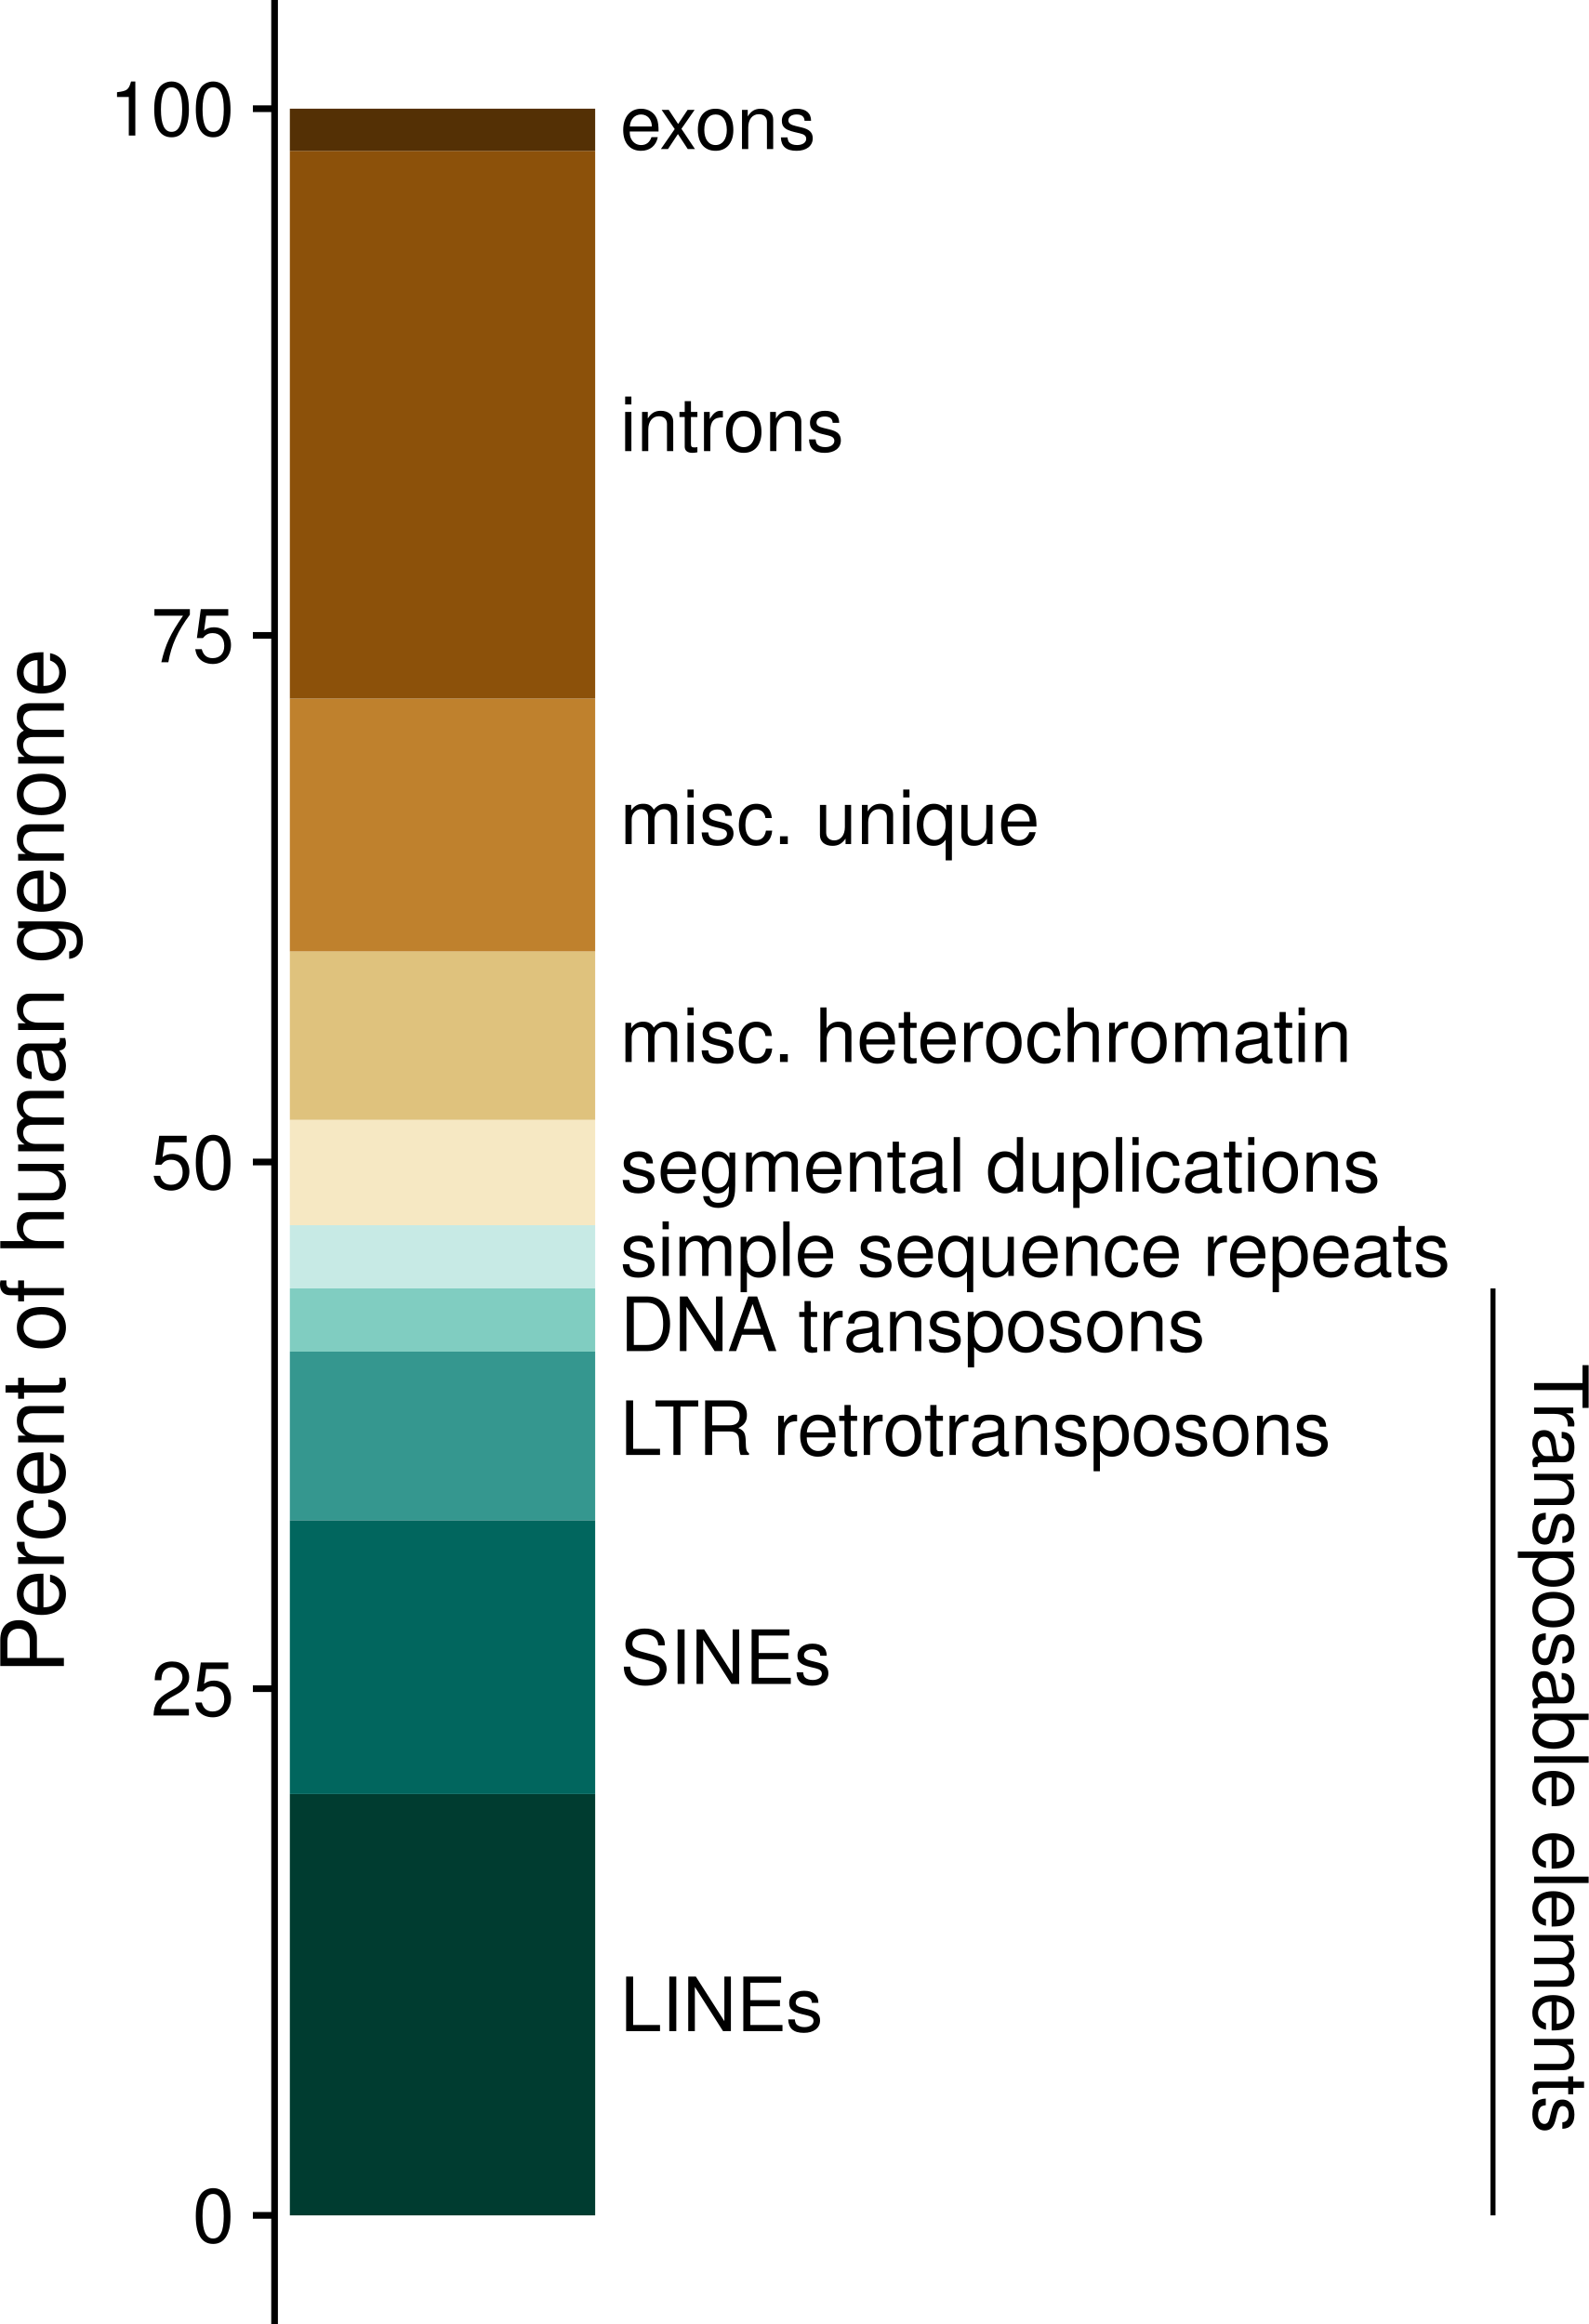
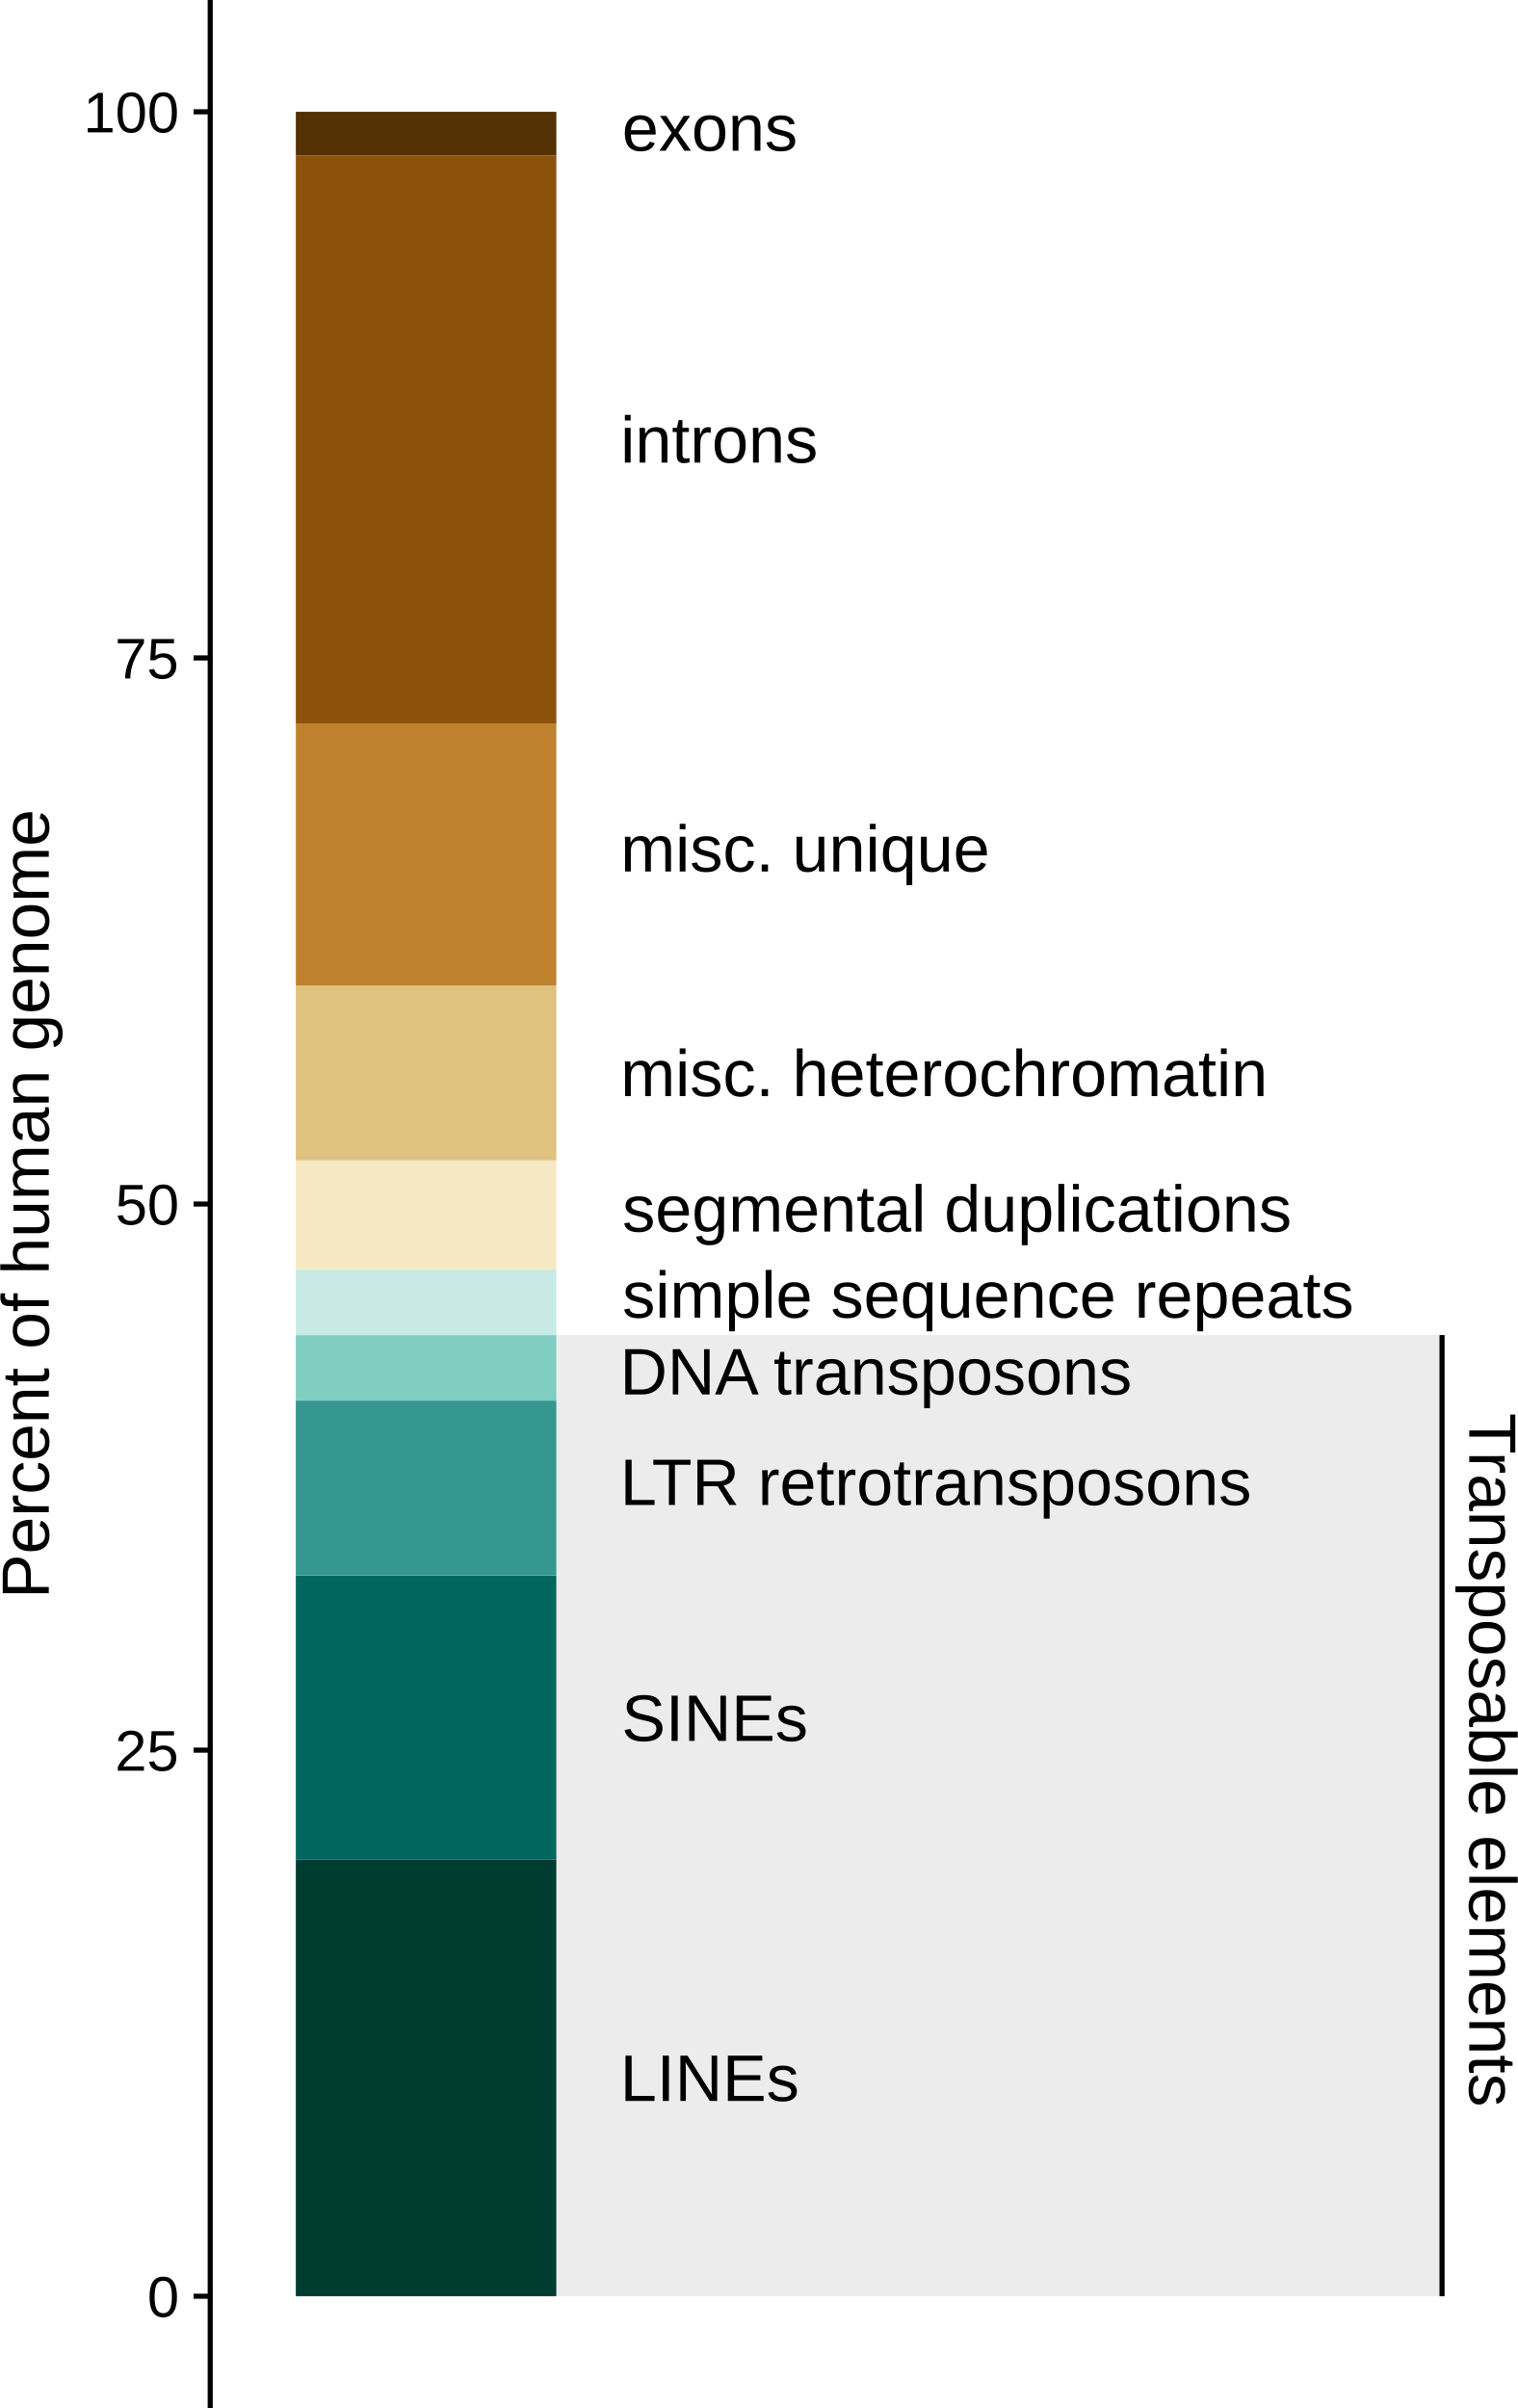
- <svg xmlns="http://www.w3.org/2000/svg" id="svg2" version="1.1" xml:space="preserve" width="318.492" height="466.013" viewBox="0 0 318.492 466.013">
-   <defs id="defs6">
-     <clipPath clipPathUnits="userSpaceOnUse" id="clipPath38">
-       <path d="m 55.12,29.48 53.86,0 0,371.74 -53.86,0 0,-371.74 z" id="path40" />
+ <svg xmlns="http://www.w3.org/2000/svg" viewBox="0 0 317.079 503.24" id="svg2" version="1.1" width="317.079" height="503.24">
+   <defs id="defs4">
+     <style type="text/css" id="style6">
+     line, polyline, path, rect, circle {
+       fill: none;
+       stroke: #000000;
+       stroke-linecap: round;
+       stroke-linejoin: round;
+       stroke-miterlimit: 10.00;
+     }
+   </style>
+   </defs>
+   <defs id="defs10">
+     <clipPath id="cpNTQuOTgyM3w0MTIuODE4fDUwOS4xNDF8Ni45NzM4NQ==">
+       <rect x="54.98" y="6.97" width="357.84" height="502.17" id="rect13" style="fill:none;stroke:#000000;stroke-linecap:round;stroke-linejoin:round;stroke-miterlimit:10" />
    </clipPath>
  </defs>
-   <g id="g10" transform="matrix(1.25,0,0,-1.25,-13.8525,502.1938)">
-     <g id="g12" />
-     <g id="g14" />
-     <g id="g16" />
-     <g id="g18" />
-     <g id="g20" />
-     <g id="g22" />
-     <g id="g24" />
-     <g id="g26" />
-     <g id="g28" />
-     <g id="g30" />
-     <g id="g32" />
-     <path d="m 57.57,46.37 48.97,0 0,67.59 -48.97,0 0,-67.59 z" style="fill:#003c30;fill-opacity:1;fill-rule:nonzero;stroke:none" id="path42" />
-     <path d="m 57.57,113.96 48.97,0 0,43.93 -48.97,0 0,-43.93 z" style="fill:#01665e;fill-opacity:1;fill-rule:nonzero;stroke:none" id="path44" />
-     <path d="m 57.57,157.9 48.97,0 0,27.04 -48.97,0 0,-27.04 z" style="fill:#35978f;fill-opacity:1;fill-rule:nonzero;stroke:none" id="path46" />
-     <path d="m 57.57,184.93 48.97,0 0,10.14 -48.97,0 0,-10.14 z" style="fill:#80cdc1;fill-opacity:1;fill-rule:nonzero;stroke:none" id="path48" />
-     <path d="m 57.57,195.07 48.97,0 0,10.14 -48.97,0 0,-10.14 z" style="fill:#c7eae5;fill-opacity:1;fill-rule:nonzero;stroke:none" id="path50" />
-     <path d="m 57.57,205.21 48.97,0 0,16.9 -48.97,0 0,-16.9 z" style="fill:#f6e8c3;fill-opacity:1;fill-rule:nonzero;stroke:none" id="path52" />
-     <path d="m 57.57,222.11 48.97,0 0,27.04 -48.97,0 0,-27.04 z" style="fill:#dfc27d;fill-opacity:1;fill-rule:nonzero;stroke:none" id="path54" />
-     <path d="m 57.57,249.14 48.97,0 0,40.55 -48.97,0 0,-40.55 z" style="fill:#bf812d;fill-opacity:1;fill-rule:nonzero;stroke:none" id="path56" />
-     <path d="m 57.57,289.69 48.97,0 0,87.87 -48.97,0 0,-87.87 z" style="fill:#8c510a;fill-opacity:1;fill-rule:nonzero;stroke:none" id="path58" />
-     <path d="m 57.57,377.56 48.97,0 0,6.76 -48.97,0 0,-6.76 z" style="fill:#543005;fill-opacity:1;fill-rule:nonzero;stroke:none" id="path60" />
-     <g id="g62" />
-     <g id="g64" />
-     <g id="g66" />
-     <g id="g68" />
-     <g id="g70" />
-     <g id="g72" />
-     <g id="g74" />
-     <g id="g76" />
-     <g id="g78" />
-     <g id="g80" />
-     <g id="g82" />
-     <g id="g84" />
-     <g id="g86">
-       <path d="m 55.12,29.48 0,371.74" style="fill:none;stroke:#000000;stroke-width:1.07;stroke-linecap:square;stroke-linejoin:round;stroke-miterlimit:10;stroke-dasharray:none;stroke-opacity:1" id="path88" />
-     </g>
-     <g id="g90" />
-     <g id="g92" />
-     <g id="g94">
-       <text transform="matrix(1,0,0,-1,41.97,42.07)" style="font-variant:normal;font-weight:normal;font-size:12px;font-family:Helvetica;-inkscape-font-specification:Helvetica;writing-mode:lr-tb;fill:#000000;fill-opacity:1;fill-rule:nonzero;stroke:none" id="text96">
-         <tspan x="0" y="0" id="tspan98">0</tspan>
-       </text>
-       <text transform="matrix(1,0,0,-1,35.3,126.55)" style="font-variant:normal;font-weight:normal;font-size:12px;font-family:Helvetica;-inkscape-font-specification:Helvetica;writing-mode:lr-tb;fill:#000000;fill-opacity:1;fill-rule:nonzero;stroke:none" id="text100">
-         <tspan x="0 6.672" y="0" id="tspan102">25</tspan>
-       </text>
-       <text transform="matrix(1,0,0,-1,35.3,211.04)" style="font-variant:normal;font-weight:normal;font-size:12px;font-family:Helvetica;-inkscape-font-specification:Helvetica;writing-mode:lr-tb;fill:#000000;fill-opacity:1;fill-rule:nonzero;stroke:none" id="text104">
-         <tspan x="0 6.672" y="0" id="tspan106">50</tspan>
-       </text>
-       <text transform="matrix(1,0,0,-1,35.3,295.52)" style="font-variant:normal;font-weight:normal;font-size:12px;font-family:Helvetica;-inkscape-font-specification:Helvetica;writing-mode:lr-tb;fill:#000000;fill-opacity:1;fill-rule:nonzero;stroke:none" id="text108">
-         <tspan x="0 6.672" y="0" id="tspan110">75</tspan>
-       </text>
-       <text transform="matrix(1,0,0,-1,28.63,380.01)" style="font-variant:normal;font-weight:normal;font-size:12px;font-family:Helvetica;-inkscape-font-specification:Helvetica;writing-mode:lr-tb;fill:#000000;fill-opacity:1;fill-rule:nonzero;stroke:none" id="text112">
-         <tspan x="0 6.672 13.344" y="0" id="tspan114">100</tspan>
-       </text>
-     </g>
-     <g id="g116" />
-     <g id="g118">
-       <path d="m 51.64,46.37 3.48,0" style="fill:none;stroke:#000000;stroke-width:1.07;stroke-linecap:butt;stroke-linejoin:round;stroke-miterlimit:10;stroke-dasharray:none;stroke-opacity:1" id="path120" />
-       <path d="m 51.64,130.86 3.48,0" style="fill:none;stroke:#000000;stroke-width:1.07;stroke-linecap:butt;stroke-linejoin:round;stroke-miterlimit:10;stroke-dasharray:none;stroke-opacity:1" id="path122" />
-       <path d="m 51.64,215.35 3.48,0" style="fill:none;stroke:#000000;stroke-width:1.07;stroke-linecap:butt;stroke-linejoin:round;stroke-miterlimit:10;stroke-dasharray:none;stroke-opacity:1" id="path124" />
-       <path d="m 51.64,299.83 3.48,0" style="fill:none;stroke:#000000;stroke-width:1.07;stroke-linecap:butt;stroke-linejoin:round;stroke-miterlimit:10;stroke-dasharray:none;stroke-opacity:1" id="path126" />
-       <path d="m 51.64,384.32 3.48,0" style="fill:none;stroke:#000000;stroke-width:1.07;stroke-linecap:butt;stroke-linejoin:round;stroke-miterlimit:10;stroke-dasharray:none;stroke-opacity:1" id="path128" />
-     </g>
-     <g id="g130" />
-     <g id="g132" />
-     <g id="g134" />
-     <g id="g136" />
-     <g id="g138" />
-     <g id="g140" />
-     <g id="g142" />
-     <g id="g144" />
-     <g id="g146" />
-     <g id="g148" />
-     <g id="g150" />
-     <g id="g152" />
-     <g id="g154" />
-     <g id="g156" />
-     <g id="g158" />
-     <g id="g160" />
-     <g id="g162">
-       <text transform="matrix(0,1,1,0,21.33,133.21)" style="font-variant:normal;font-weight:normal;font-size:14px;font-family:Helvetica;-inkscape-font-specification:Helvetica;writing-mode:lr-tb;fill:#000000;fill-opacity:1;fill-rule:nonzero;stroke:none" id="text164">
-         <tspan x="0 8.638 16.422 21.084 28.084 35.868 43.652 47.544 51.436 59.22 63.112 67.004 74.788 82.572 94.234 102.018 109.802 113.694 121.478 129.262 137.046 144.83 156.492" y="0" id="tspan166">Percent of human genome</tspan>
-       </text>
-     </g>
-     <g id="g168" />
-     <g id="g170" />
-     <g id="g172" />
-     <g id="g174" />
-     <g id="g176" />
-     <g id="g178" />
-     <g id="g180" />
-     <g id="g182" />
-     <g id="g184" />
-     <g id="g186" />
-     <g id="g188" />
-     <g id="g190" />
-     <g id="g192" />
-     <g id="g198" />
-     <g id="g200" />
-     <g id="g202" />
-     <g id="g208" />
-     <g id="g210" />
-     <g id="g212" />
-     <g id="g218" />
-     <g id="g220" />
-     <g id="g222" />
-     <g id="g228" />
-     <g id="g230" />
-     <g id="g232" />
-     <g id="g238" />
-     <g id="g240" />
-     <g id="g242" />
-     <g id="g248" />
-     <g id="g250" />
-     <g id="g252" />
-     <g id="g258" />
-     <g id="g260" />
-     <g id="g262" />
-     <g id="g268" />
-     <g id="g270" />
-     <g id="g272" />
-     <g id="g278" />
-     <g id="g280" />
-     <g id="g282" />
-     <g id="g288" />
-     <g id="g290" transform="translate(-32,104.164)">
-       <text transform="matrix(1,0,0,-1,142.55,273.68)" style="font-variant:normal;font-weight:normal;font-size:12px;font-family:Helvetica;-inkscape-font-specification:Helvetica;writing-mode:lr-tb;fill:#000000;fill-opacity:1;fill-rule:nonzero;stroke:none" id="text292">
-         <tspan x="0 6.312 12.312 18.984 25.656" y="0" id="tspan294">exons</tspan>
-       </text>
-     </g>
-     <g id="g296" />
-     <g id="g298" transform="translate(-32,70.109)">
-       <text transform="matrix(1,0,0,-1,142.55,259.28)" style="font-variant:normal;font-weight:normal;font-size:12px;font-family:Helvetica;-inkscape-font-specification:Helvetica;writing-mode:lr-tb;fill:#000000;fill-opacity:1;fill-rule:nonzero;stroke:none" id="text300">
-         <tspan x="0 2.664 9.336 12.672 16.668 23.34 30.012" y="0" id="tspan302">introns</tspan>
-       </text>
-     </g>
-     <g id="g304" />
-     <g id="g306" transform="translate(-32,21.469)">
-       <text transform="matrix(1,0,0,-1,142.55,244.88)" style="font-variant:normal;font-weight:normal;font-size:12px;font-family:Helvetica;-inkscape-font-specification:Helvetica;writing-mode:lr-tb;fill:#000000;fill-opacity:1;fill-rule:nonzero;stroke:none" id="text308">
-         <tspan x="0 9.996 12.66 18.66 24.66 27.996 31.332 38.004 44.676 47.34 54.012 60.684" y="0" id="tspan310">misc. unique</tspan>
-       </text>
-     </g>
-     <g id="g312" />
-     <g id="g314" transform="translate(-32,0.914)">
-       <text transform="matrix(1,0,0,-1,142.55,230.48)" style="font-variant:normal;font-weight:normal;font-size:12px;font-family:Helvetica;-inkscape-font-specification:Helvetica;writing-mode:lr-tb;fill:#000000;fill-opacity:1;fill-rule:nonzero;stroke:none" id="text316">
-         <tspan x="0 9.996 12.66 18.66 24.66 27.996 31.332 38.004 44.676 48.012 54.684 58.68 65.352 71.352 78.024 82.02 88.692 98.688 105.36 108.696 111.36" y="0" id="tspan318">misc. heterochromatin</tspan>
-       </text>
-     </g>
-     <g id="g320" />
-     <g id="g322" transform="translate(-32,-5.486)">
-       <text transform="matrix(1,0,0,-1,142.55,216.08)" style="font-variant:normal;font-weight:normal;font-size:12px;font-family:Helvetica;-inkscape-font-specification:Helvetica;writing-mode:lr-tb;fill:#000000;fill-opacity:1;fill-rule:nonzero;stroke:none" id="text324">
-         <tspan x="0 6 12.672 19.344 29.34 36.012 42.684 46.02 52.692 55.356 58.692 65.364 72.036 78.708 81.372 84.036 90.036 96.708 100.044 102.708 109.38 116.052" y="0" id="tspan326">segmental duplications</tspan>
-       </text>
-     </g>
-     <g id="g328" />
-     <g id="g330" transform="translate(-32,-4.606)">
-       <text transform="matrix(1,0,0,-1,142.55,201.68)" style="font-variant:normal;font-weight:normal;font-size:12px;font-family:Helvetica;-inkscape-font-specification:Helvetica;writing-mode:lr-tb;fill:#000000;fill-opacity:1;fill-rule:nonzero;stroke:none" id="text332">
-         <tspan x="0 6 8.664 18.66 25.332 27.996 34.668 38.004 44.004 50.676 57.348 64.02 70.692 77.364 83.364 90.036 93.372 97.368 104.04 110.712 117.384 124.056 127.392" y="0" id="tspan334">simple sequence repeats</tspan>
-       </text>
-     </g>
-     <g id="g336" />
-     <g id="g338" transform="translate(-32,-2.258554)">
-       <text transform="matrix(1,0,0,-1,142.55,187.28)" style="font-variant:normal;font-weight:normal;font-size:12px;font-family:Helvetica;-inkscape-font-specification:Helvetica;writing-mode:lr-tb;fill:#000000;fill-opacity:1;fill-rule:nonzero;stroke:none" id="text340">
-         <tspan x="0 8.664 17.328 25.332 28.668 32.004 35.88 42.552 49.224 55.224 61.896 68.568 74.568 81.24 87.912" y="0" id="tspan342">DNA transposons</tspan>
-       </text>
-     </g>
-     <g id="g344" />
-     <g id="g346" transform="translate(-32,-4.526)">
-       <text transform="matrix(1,0,0,-1,142.55,172.88)" style="font-variant:normal;font-weight:normal;font-size:12px;font-family:Helvetica;-inkscape-font-specification:Helvetica;writing-mode:lr-tb;fill:#000000;fill-opacity:1;fill-rule:nonzero;stroke:none" id="text348">
-         <tspan x="0 5.352 12.684 21.348 24.684 28.68 35.352 38.688 42.684 49.356 52.692 56.568 63.24 69.912 75.912 82.584 89.256 95.256 101.928 108.6" y="0" id="tspan350">LTR retrotransposons</tspan>
-       </text>
-     </g>
-     <g id="g352" />
-     <g id="g354" transform="translate(-32,-26.863)">
-       <text transform="matrix(1,0,0,-1,142.55,158.48)" style="font-variant:normal;font-weight:normal;font-size:12px;font-family:Helvetica;-inkscape-font-specification:Helvetica;writing-mode:lr-tb;fill:#000000;fill-opacity:1;fill-rule:nonzero;stroke:none" id="text356">
-         <tspan x="0 8.004 11.34 20.004 28.008" y="0" id="tspan358">SINEs</tspan>
-       </text>
-     </g>
-     <g id="g360" />
-     <g id="g362" transform="translate(-32,-68.151)">
-       <text transform="matrix(1,0,0,-1,142.55,144.08)" style="font-variant:normal;font-weight:normal;font-size:12px;font-family:Helvetica;-inkscape-font-specification:Helvetica;writing-mode:lr-tb;fill:#000000;fill-opacity:1;fill-rule:nonzero;stroke:none" id="text364">
-         <tspan x="0 6.672 10.008 18.672 26.676" y="0" id="tspan366">LINEs</tspan>
-       </text>
-     </g>
-     <g id="g368" />
-     <g id="g370" />
-     <g id="g372" />
-     <g id="g374" />
-     <g id="g376" />
-     <g id="g378" />
-     <g id="g380" />
-     <g id="g382" />
-     <g id="g384" />
-     <g id="g386" />
-     <path style="fill:none;fill-rule:evenodd;stroke:#000000;stroke-width:0.8px;stroke-linecap:butt;stroke-linejoin:miter;stroke-opacity:1" d="m 250.54,195.07 0,-148.7" id="path4535" />
-     <g transform="matrix(0,-1,1,0,69.848,325.5641)" id="g4537">
-       <text id="text4539" style="font-style:normal;font-variant:normal;font-weight:normal;font-stretch:normal;font-size:12px;line-height:125%;font-family:Helvetica;-inkscape-font-specification:'Helvetica, Normal';text-align:start;writing-mode:lr-tb;text-anchor:start;fill:#000000;fill-opacity:1;fill-rule:nonzero;stroke:none" transform="matrix(1,0,0,-1,142.55,187.28)">
-         <tspan id="tspan4543" x="0" y="0">Transposable elements</tspan>
-       </text>
-     </g>
-   </g>
+   <rect style="color:#000000;clip-rule:nonzero;display:inline;overflow:visible;visibility:visible;opacity:1;isolation:auto;mix-blend-mode:normal;color-interpolation:sRGB;color-interpolation-filters:linearRGB;solid-color:#000000;solid-opacity:1;fill:#ececec;fill-opacity:1;fill-rule:nonzero;stroke:none;stroke-width:2.739;stroke-linecap:butt;stroke-linejoin:miter;stroke-miterlimit:4;stroke-dasharray:5.478, 2.739, 1.369, 2.739;stroke-dashoffset:0;stroke-opacity:1;marker:none;marker-start:none;marker-mid:none;marker-end:none;paint-order:fill markers stroke;color-rendering:auto;image-rendering:auto;shape-rendering:auto;text-rendering:auto;enable-background:accumulate" id="rect3525" width="185.101" height="200.86" x="116.269" y="279.015" />
+   <rect x="72.87" y="395.01" width="322.05" height="91.3" style="fill:#003c30;stroke:none;stroke-width:1.07;stroke-linecap:butt;stroke-linejoin:round;stroke-miterlimit:10" clip-path="url(#cpNTQuOTgyM3w0MTIuODE4fDUwOS4xNDF8Ni45NzM4NQ==)" id="rect15" transform="matrix(0.1690627,0,0,1,49.50279,-6.435015)" />
+   <rect x="72.87" y="335.67" width="322.05" height="59.35" style="fill:#01665e;stroke:none;stroke-width:1.07;stroke-linecap:butt;stroke-linejoin:round;stroke-miterlimit:10" clip-path="url(#cpNTQuOTgyM3w0MTIuODE4fDUwOS4xNDF8Ni45NzM4NQ==)" id="rect17" transform="matrix(0.1690627,0,0,1,49.50279,-6.435015)" />
+   <rect x="72.87" y="299.14" width="322.05" height="36.52" style="fill:#35978f;stroke:none;stroke-width:1.07;stroke-linecap:butt;stroke-linejoin:round;stroke-miterlimit:10" clip-path="url(#cpNTQuOTgyM3w0MTIuODE4fDUwOS4xNDF8Ni45NzM4NQ==)" id="rect19" transform="matrix(0.1690627,0,0,1,49.50279,-6.435015)" />
+   <rect x="72.87" y="285.45" width="322.05" height="13.7" style="fill:#80cdc1;stroke:none;stroke-width:1.07;stroke-linecap:butt;stroke-linejoin:round;stroke-miterlimit:10" clip-path="url(#cpNTQuOTgyM3w0MTIuODE4fDUwOS4xNDF8Ni45NzM4NQ==)" id="rect21" transform="matrix(0.1690627,0,0,1,49.50279,-6.435015)" />
+   <rect x="72.87" y="271.75" width="322.05" height="13.7" style="fill:#c7eae5;stroke:none;stroke-width:1.07;stroke-linecap:butt;stroke-linejoin:round;stroke-miterlimit:10" clip-path="url(#cpNTQuOTgyM3w0MTIuODE4fDUwOS4xNDF8Ni45NzM4NQ==)" id="rect23" transform="matrix(0.1690627,0,0,1,49.50279,-6.435015)" />
+   <rect x="72.87" y="248.93" width="322.05" height="22.83" style="fill:#f6e8c3;stroke:none;stroke-width:1.07;stroke-linecap:butt;stroke-linejoin:round;stroke-miterlimit:10" clip-path="url(#cpNTQuOTgyM3w0MTIuODE4fDUwOS4xNDF8Ni45NzM4NQ==)" id="rect25" transform="matrix(0.1690627,0,0,1,49.50279,-6.435004)" />
+   <rect x="72.87" y="212.41" width="322.05" height="36.52" style="fill:#dfc27d;stroke:none;stroke-width:1.07;stroke-linecap:butt;stroke-linejoin:round;stroke-miterlimit:10" clip-path="url(#cpNTQuOTgyM3w0MTIuODE4fDUwOS4xNDF8Ni45NzM4NQ==)" id="rect27" transform="matrix(0.1690627,0,0,1,49.50279,-6.435015)" />
+   <rect x="72.87" y="157.62" width="322.05" height="54.78" style="fill:#bf812d;stroke:none;stroke-width:1.07;stroke-linecap:butt;stroke-linejoin:round;stroke-miterlimit:10" clip-path="url(#cpNTQuOTgyM3w0MTIuODE4fDUwOS4xNDF8Ni45NzM4NQ==)" id="rect29" transform="matrix(0.1690627,0,0,1,49.50279,-6.435015)" />
+   <rect x="72.87" y="38.93" width="322.05" height="118.69" style="fill:#8c510a;stroke:none;stroke-width:1.07;stroke-linecap:butt;stroke-linejoin:round;stroke-miterlimit:10" clip-path="url(#cpNTQuOTgyM3w0MTIuODE4fDUwOS4xNDF8Ni45NzM4NQ==)" id="rect31" transform="matrix(0.1690627,0,0,1,49.50279,-6.435015)" />
+   <rect x="72.87" y="29.8" width="322.05" height="9.13" style="fill:#543005;stroke:none;stroke-width:1.07;stroke-linecap:butt;stroke-linejoin:round;stroke-miterlimit:10" clip-path="url(#cpNTQuOTgyM3w0MTIuODE4fDUwOS4xNDF8Ni45NzM4NQ==)" id="rect33" transform="matrix(0.1690627,0,0,1,49.50279,-6.435015)" />
+   <text id="text37" lengthAdjust="spacingAndGlyphs" textLength="29.48px" style="font-style:normal;font-variant:normal;font-weight:normal;font-stretch:normal;font-size:13.75px;line-height:125%;font-family:Arial;-inkscape-font-specification:'Arial, Normal';text-align:start;writing-mode:lr-tb;text-anchor:start" y="31.495" x="130.001" clip-path="none">exons</text>
+   <text id="text41" lengthAdjust="spacingAndGlyphs" textLength="33.16px" style="font-style:normal;font-variant:normal;font-weight:normal;font-stretch:normal;font-size:13.75px;line-height:125%;font-family:Arial;-inkscape-font-specification:'Arial, Normal';text-align:start;writing-mode:lr-tb;text-anchor:start" y="96.681" x="129.672" clip-path="none">introns</text>
+   <text id="text45" lengthAdjust="spacingAndGlyphs" textLength="62.01px" style="font-style:normal;font-variant:normal;font-weight:normal;font-stretch:normal;font-size:13.75px;line-height:125%;font-family:Arial;-inkscape-font-specification:'Arial, Normal';text-align:start;writing-mode:lr-tb;text-anchor:start" y="182.13" x="129.678" clip-path="none">misc. unique</text>
+   <text id="text49" lengthAdjust="spacingAndGlyphs" textLength="108.67px" style="font-style:normal;font-variant:normal;font-weight:normal;font-stretch:normal;font-size:13.75px;line-height:125%;font-family:Arial;-inkscape-font-specification:'Arial, Normal';text-align:start;writing-mode:lr-tb;text-anchor:start" y="229.076" x="129.678" clip-path="none">misc. heterochromatin</text>
+   <text id="text53" lengthAdjust="spacingAndGlyphs" textLength="112.38px" style="font-style:normal;font-variant:normal;font-weight:normal;font-stretch:normal;font-size:13.75px;line-height:125%;font-family:Arial;-inkscape-font-specification:'Arial, Normal';text-align:start;writing-mode:lr-tb;text-anchor:start" y="257.384" x="130.066" clip-path="none">segmental duplications</text>
+   <text id="text57" lengthAdjust="spacingAndGlyphs" textLength="122.82px" style="font-style:normal;font-variant:normal;font-weight:normal;font-stretch:normal;font-size:13.75px;line-height:125%;font-family:Arial;-inkscape-font-specification:'Arial, Normal';text-align:start;writing-mode:lr-tb;text-anchor:start" y="275.37" x="130.066" clip-path="none">simple sequence repeats</text>
+   <text id="text61" lengthAdjust="spacingAndGlyphs" textLength="86.57px" style="font-style:normal;font-variant:normal;font-weight:normal;font-stretch:normal;font-size:13.75px;line-height:125%;font-family:Arial;-inkscape-font-specification:'Arial, Normal';text-align:start;writing-mode:lr-tb;text-anchor:start" y="291.42" x="129.554" clip-path="none">DNA transposons</text>
+   <text id="text65" lengthAdjust="spacingAndGlyphs" textLength="106.83px" style="font-style:normal;font-variant:normal;font-weight:normal;font-stretch:normal;font-size:13.75px;line-height:125%;font-family:Arial;-inkscape-font-specification:'Arial, Normal';text-align:start;writing-mode:lr-tb;text-anchor:start" y="314.52" x="129.597" clip-path="none">LTR retrotransposons</text>
+   <text id="text69" lengthAdjust="spacingAndGlyphs" textLength="31.31px" style="font-style:normal;font-variant:normal;font-weight:normal;font-stretch:normal;font-size:13.75px;line-height:125%;font-family:Arial;-inkscape-font-specification:'Arial, Normal';text-align:start;writing-mode:lr-tb;text-anchor:start" y="363.831" x="129.909" clip-path="none">SINEs</text>
+   <text id="text73" lengthAdjust="spacingAndGlyphs" textLength="30.08px" style="font-style:normal;font-variant:normal;font-weight:normal;font-stretch:normal;font-size:13.75px;line-height:125%;font-family:Arial;-inkscape-font-specification:'Arial, Normal';text-align:start;writing-mode:lr-tb;text-anchor:start" y="439.066" x="129.597" clip-path="none">LINEs</text>
+   <defs id="defs75">
+     <clipPath id="cpMHw1OTIuNDQxfDUzOC41ODN8MA==">
+       <rect x="0" y="0" width="592.44" height="538.58" id="rect78" style="fill:none;stroke:#000000;stroke-linecap:round;stroke-linejoin:round;stroke-miterlimit:10" />
+     </clipPath>
+   </defs>
+   <polyline points="54.98,509.14 54.98,6.97 " style="fill:none;stroke:#000000;stroke-width:1.07;stroke-linecap:square;stroke-linejoin:round;stroke-miterlimit:10" clip-path="url(#cpMHw1OTIuNDQxfDUzOC41ODN8MA==)" id="polyline80" transform="translate(-11.04762,-6.435015)" />
+   <text id="text84" lengthAdjust="spacingAndGlyphs" textLength="6.67px" style="font-size:12px;font-family:Arial" y="484.175" x="30.782">0</text>
+   <text id="text88" lengthAdjust="spacingAndGlyphs" textLength="13.35px" style="font-size:12px;font-family:Arial" y="370.045" x="24.009">25</text>
+   <text id="text92" lengthAdjust="spacingAndGlyphs" textLength="13.35px" style="font-size:12px;font-family:Arial" y="255.915" x="24.103">50</text>
+   <text id="text96" lengthAdjust="spacingAndGlyphs" textLength="13.35px" style="font-size:12px;font-family:Arial" y="141.795" x="24.009">75</text>
+   <text id="text100" lengthAdjust="spacingAndGlyphs" textLength="20.02px" style="font-size:12px;font-family:Arial" y="27.665" x="17.423">100</text>
+   <polyline points="51.50,486.32 54.98,486.32 " style="fill:none;stroke:#000000;stroke-width:1.07;stroke-linecap:butt;stroke-linejoin:round;stroke-miterlimit:10" clip-path="url(#cpMHw1OTIuNDQxfDUzOC41ODN8MA==)" id="polyline102" transform="translate(-11.04762,-6.435015)" />
+   <polyline points="51.50,372.19 54.98,372.19 " style="fill:none;stroke:#000000;stroke-width:1.07;stroke-linecap:butt;stroke-linejoin:round;stroke-miterlimit:10" clip-path="url(#cpMHw1OTIuNDQxfDUzOC41ODN8MA==)" id="polyline104" transform="translate(-11.04762,-6.435015)" />
+   <polyline points="51.50,258.06 54.98,258.06 " style="fill:none;stroke:#000000;stroke-width:1.07;stroke-linecap:butt;stroke-linejoin:round;stroke-miterlimit:10" clip-path="url(#cpMHw1OTIuNDQxfDUzOC41ODN8MA==)" id="polyline106" transform="translate(-11.04762,-6.435015)" />
+   <polyline points="51.50,143.93 54.98,143.93 " style="fill:none;stroke:#000000;stroke-width:1.07;stroke-linecap:butt;stroke-linejoin:round;stroke-miterlimit:10" clip-path="url(#cpMHw1OTIuNDQxfDUzOC41ODN8MA==)" id="polyline108" transform="translate(-11.04762,-6.435015)" />
+   <polyline points="51.50,29.80 54.98,29.80 " style="fill:none;stroke:#000000;stroke-width:1.07;stroke-linecap:butt;stroke-linejoin:round;stroke-miterlimit:10" clip-path="url(#cpMHw1OTIuNDQxfDUzOC41ODN8MA==)" id="polyline110" transform="translate(-11.04762,-6.435015)" />
+   <text id="text114" lengthAdjust="spacingAndGlyphs" textLength="164.99px" style="font-size:14px;font-family:Arial" transform="matrix(0,-1,1,0,0,0)" x="-334.115" y="10.192">Percent of human genome</text>
+   <text transform="matrix(0,1,-1,0,0,0)" style="font-style:normal;font-variant:normal;font-weight:normal;font-stretch:normal;font-size:14px;line-height:125%;font-family:Arial;-inkscape-font-specification:'Arial, Normal';text-align:start;writing-mode:lr-tb;text-anchor:start" textLength="164.99px" lengthAdjust="spacingAndGlyphs" id="text3512" x="295.318" y="-307.058">
+     <tspan y="-307.058" x="295.318" id="tspan3514">Transposable elements</tspan>
+   </text>
+   <path style="fill:none;stroke:#000000;stroke-width:1.07;stroke-linecap:butt;stroke-linejoin:round;stroke-miterlimit:10;stroke-dasharray:none" clip-path="none" d="m 301.37,479.875 0,-200.86" id="polyline3516" />
</svg>
